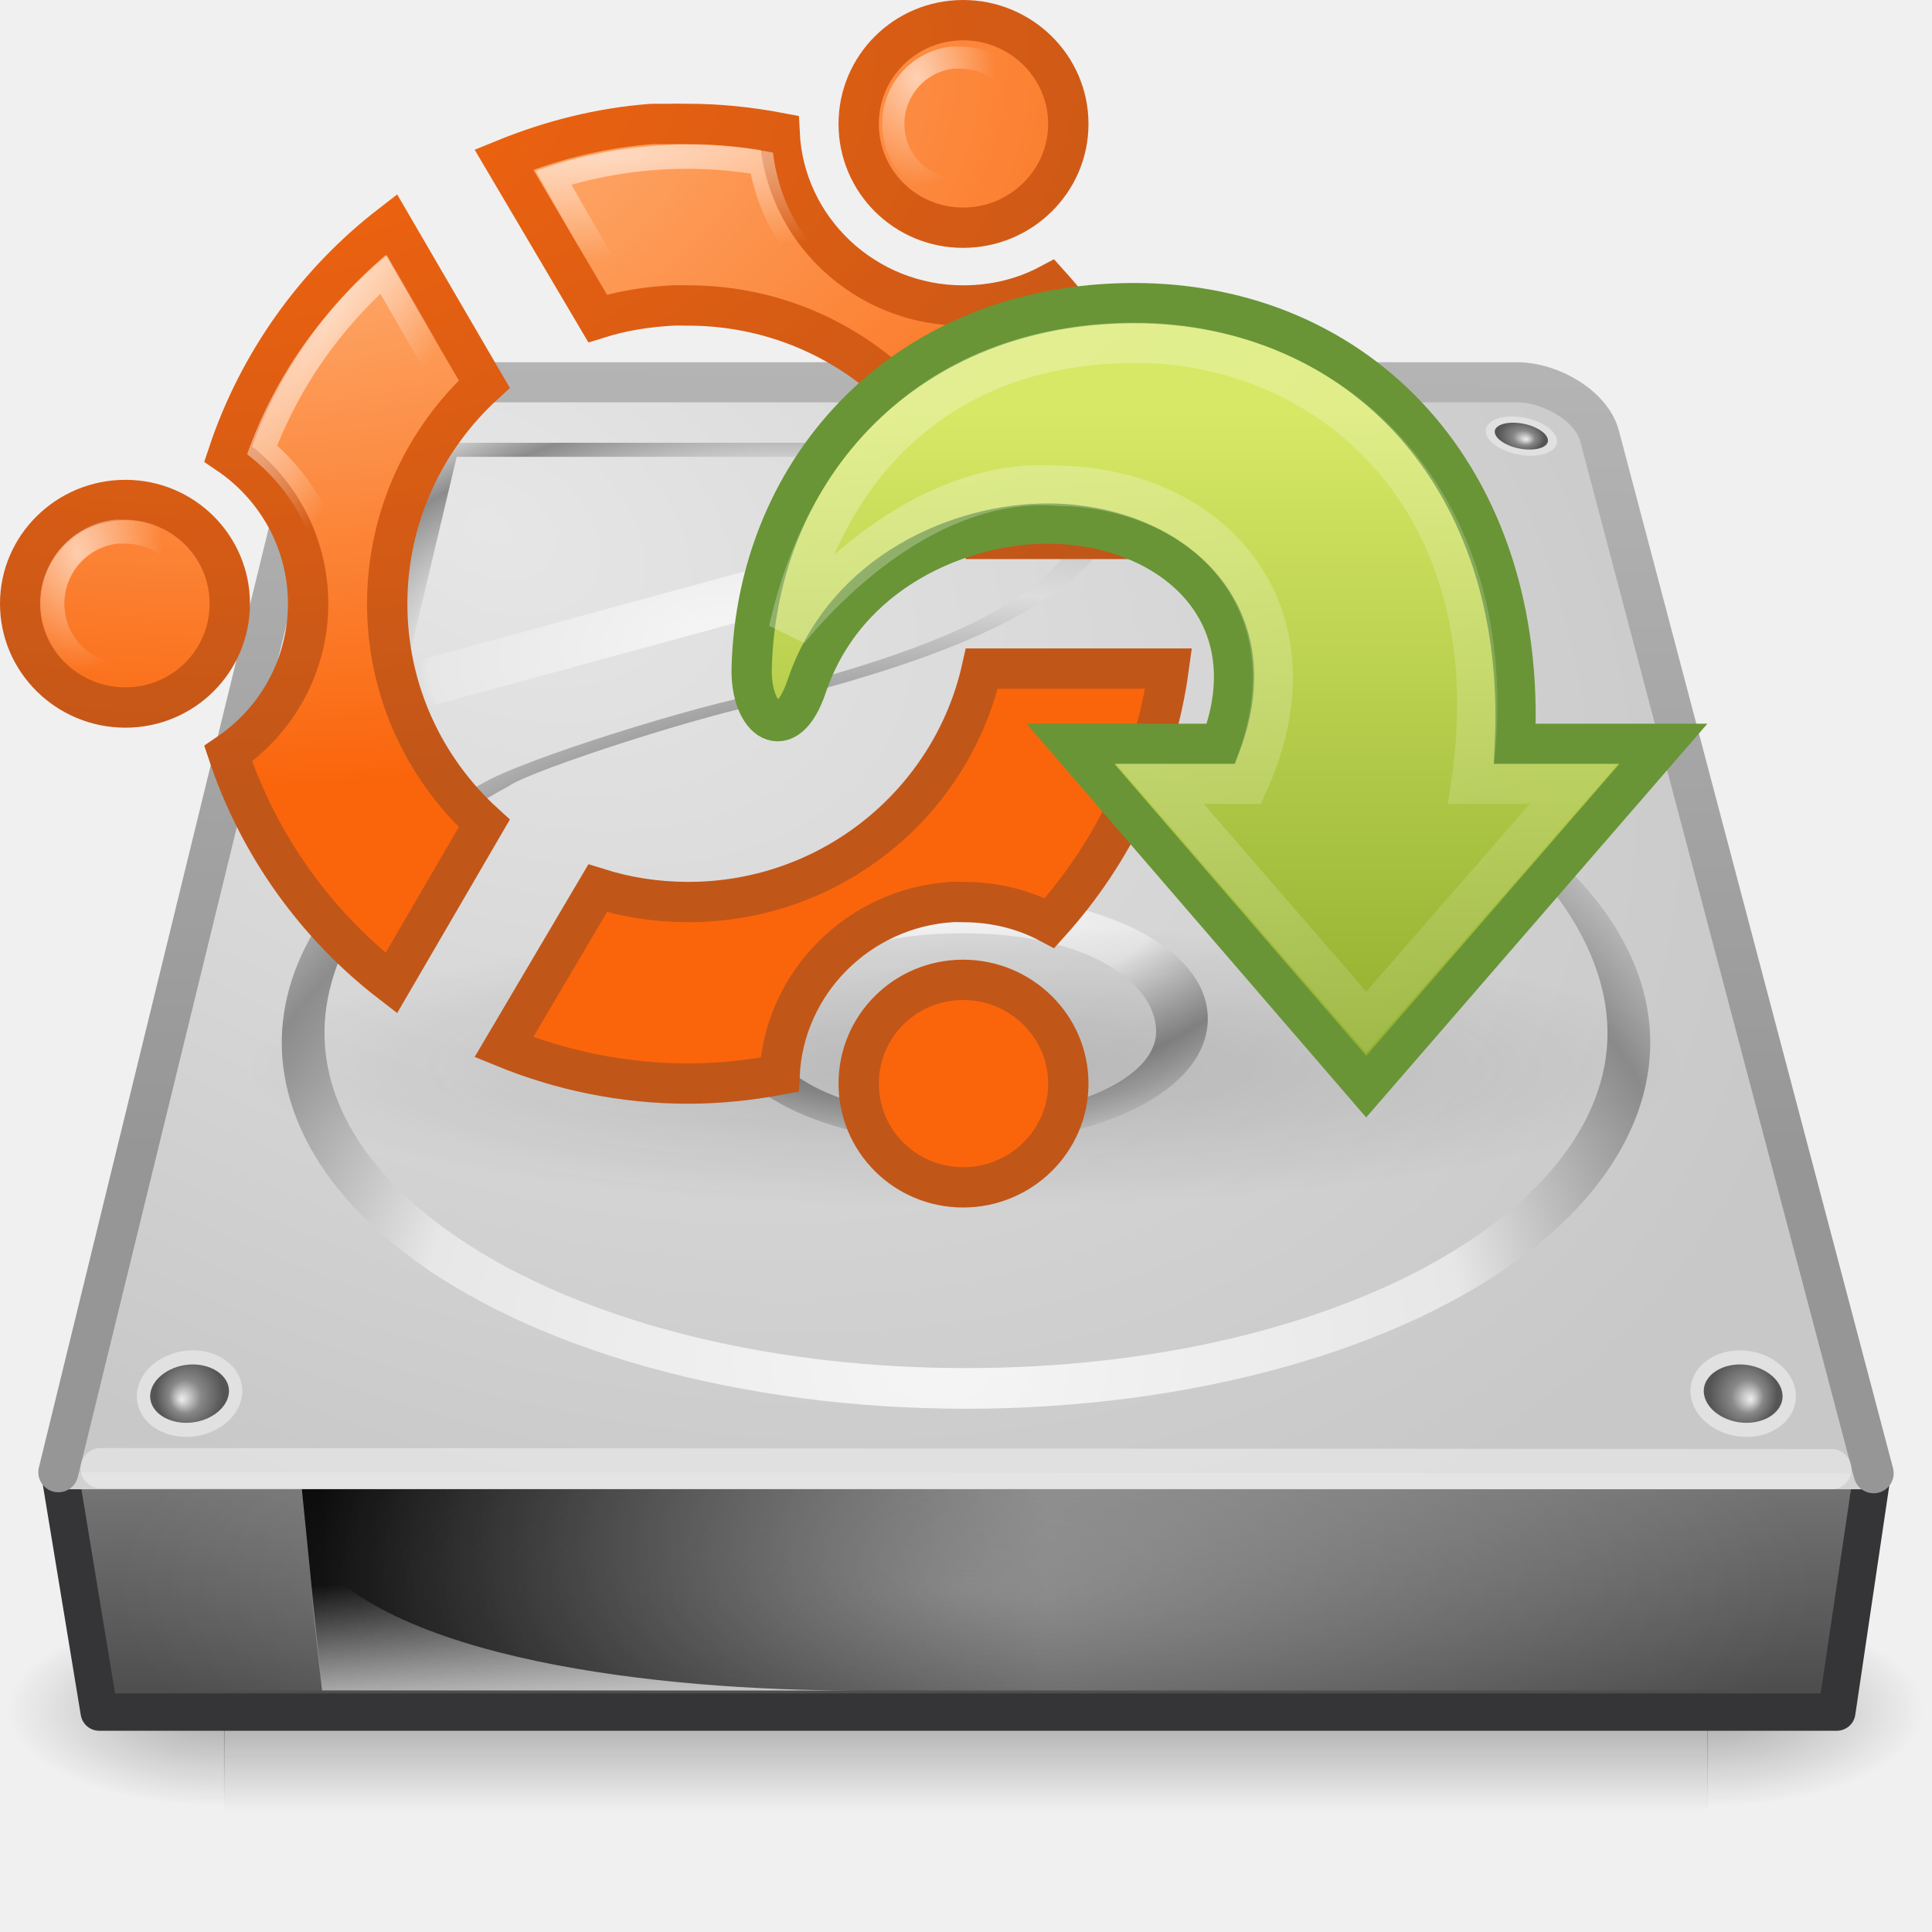
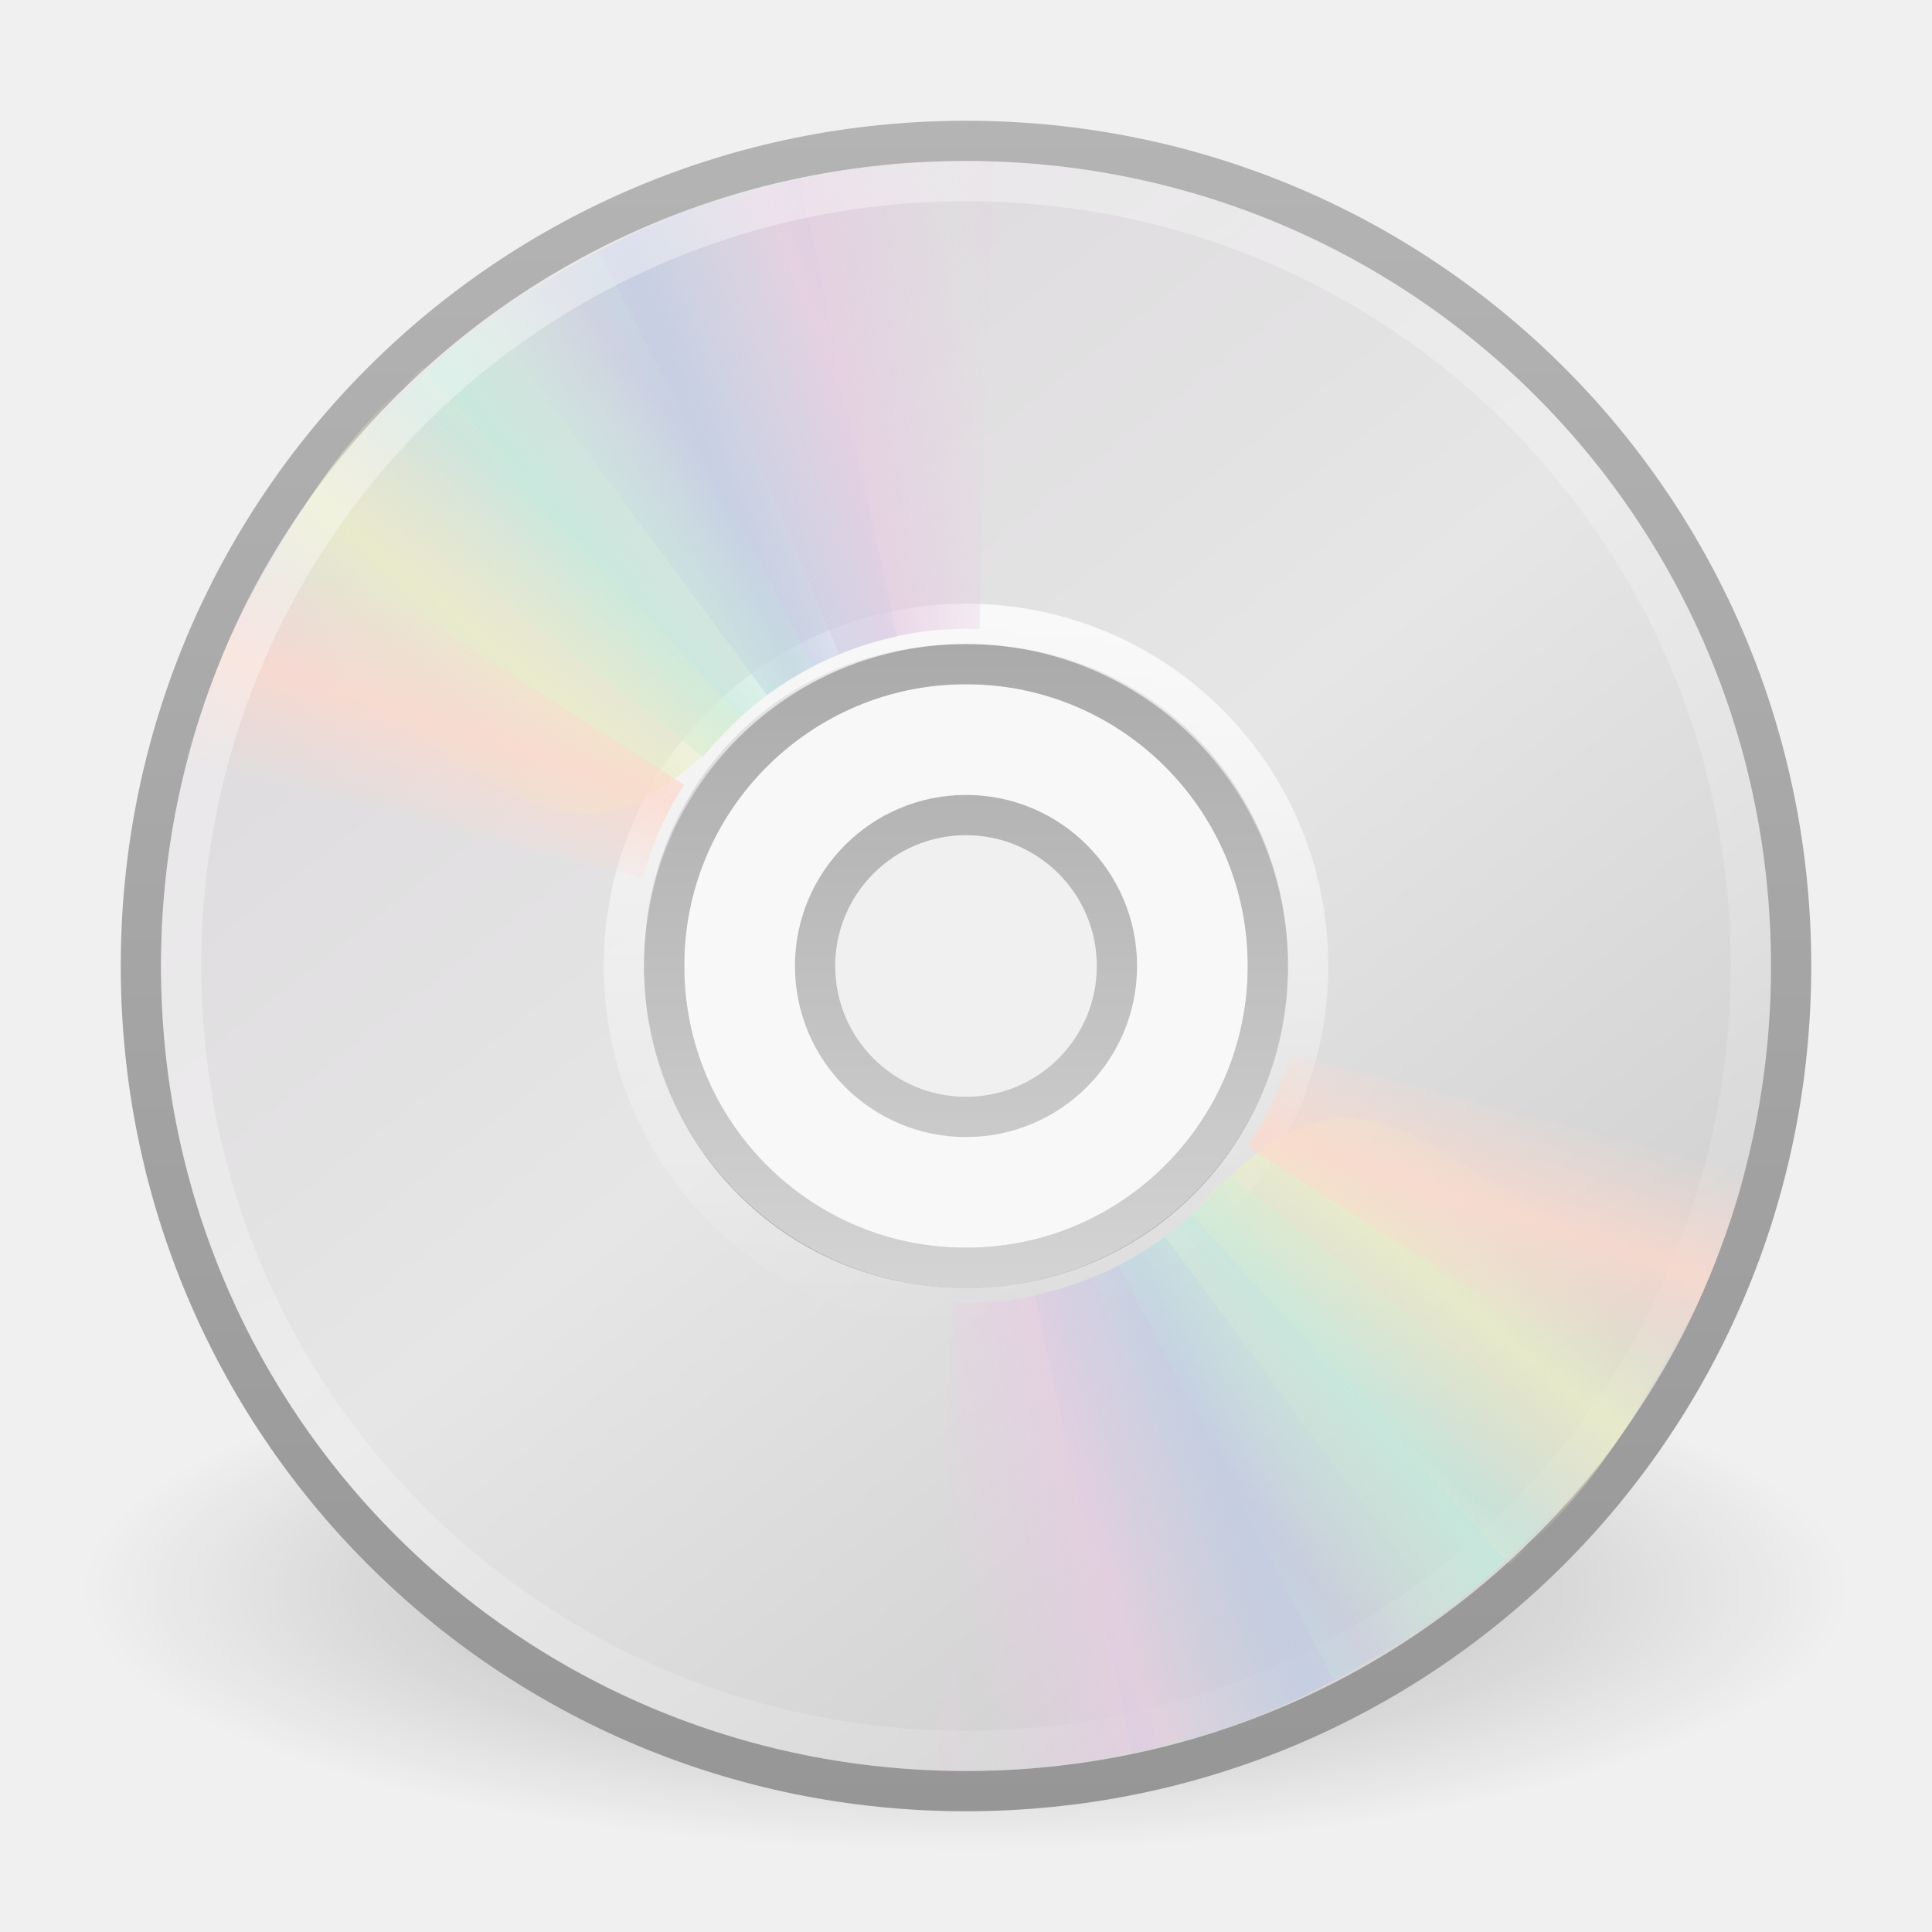
- <svg xmlns="http://www.w3.org/2000/svg" xmlns:xlink="http://www.w3.org/1999/xlink" id="svg3786" height="48" width="48" version="1.0">
-   <defs id="defs3788">
-     <radialGradient id="radialGradient4241" fx="113.67" fy="98" gradientUnits="userSpaceOnUse" cy="97.588" cx="113.07" r="2.563">
-       <stop id="stop4243" style="stop-color:#eee" offset="0" />
-       <stop id="stop4245" style="stop-color:#cecece" offset=".16" />
-       <stop id="stop4247" style="stop-color:#888" offset=".468" />
-       <stop id="stop4249" style="stop-color:#555" offset="1" />
-     </radialGradient>
-     <linearGradient id="linearGradient4035">
-       <stop id="stop4037" style="stop-color:#f5f5f5" offset="0" />
-       <stop id="stop4039" style="stop-color:#e7e7e7" offset=".47" />
-       <stop id="stop4041" style="stop-color:#8c8c8c" offset=".693" />
-       <stop id="stop4043" style="stop-color:#ddd" offset=".835" />
-       <stop id="stop4045" style="stop-color:#a8a8a8" offset="1" />
+ <svg xmlns="http://www.w3.org/2000/svg" xmlns:xlink="http://www.w3.org/1999/xlink" version="1.0" width="48" height="48" id="svg3367">
+   <defs id="defs3369">
+     <linearGradient id="linearGradient23419">
+       <stop id="stop23421" style="stop-color:#000000;stop-opacity:1" offset="0" />
+       <stop id="stop23423" style="stop-color:#000000;stop-opacity:0" offset="1" />
    </linearGradient>
-     <linearGradient id="linearGradient5060">
-       <stop id="stop5062" offset="0" />
-       <stop id="stop5064" style="stop-opacity:0" offset="1" />
+     <linearGradient id="linearGradient3772">
+       <stop id="stop3774" style="stop-color:#b4b4b4;stop-opacity:1" offset="0" />
+       <stop id="stop3776" style="stop-color:#969696;stop-opacity:1" offset="1" />
    </linearGradient>
-     <radialGradient id="radialGradient2896" gradientUnits="userSpaceOnUse" cy="42" cx="24" gradientTransform="matrix(1 -1.0652e-8 2.7813e-8 .35714 .0000010762 24.5)" r="21">
-       <stop id="stop6312-6" style="stop-color:#fff" offset="0" />
-       <stop id="stop6314-6" style="stop-color:#fff;stop-opacity:0" offset="1" />
-     </radialGradient>
-     <radialGradient id="radialGradient2902" xlink:href="#linearGradient4035" gradientUnits="userSpaceOnUse" cy="143.83" cx="127.32" gradientTransform="matrix(.19054 -.025056 .0061935 .10073 -7.4372 4.4287)" r="78.728" />
-     <linearGradient id="linearGradient2905" y2="33.759" gradientUnits="userSpaceOnUse" x2="12.222" gradientTransform="matrix(1.0213 0 0 .89888 -.025178 8.9783)" y1="37.206" x1="12.277">
-       <stop id="stop4238" style="stop-color:#eee" offset="0" />
-       <stop id="stop4240" style="stop-color:#eee;stop-opacity:0" offset="1" />
+     <linearGradient x1="12.274" y1="32.416" x2="35.391" y2="14.203" id="linearGradient3263" gradientUnits="userSpaceOnUse">
+       <stop id="stop3265" style="stop-color:#dedbde;stop-opacity:1" offset="0" />
+       <stop id="stop3267" style="stop-color:#e6e6e6;stop-opacity:1" offset="0.5" />
+       <stop id="stop3269" style="stop-color:#d2d2d2;stop-opacity:1" offset="1" />
    </linearGradient>
-     <linearGradient id="linearGradient2908" y2="35.281" xlink:href="#linearGradient5060" gradientUnits="userSpaceOnUse" x2="24.688" gradientTransform="matrix(1.0213 0 0 .89888 .78724 7.7865)" y1="35.281" x1="7.062" />
-     <radialGradient id="radialGradient2920" gradientUnits="userSpaceOnUse" cy="191.85" cx="142.62" gradientTransform="matrix(.18791 0 0 -.1348 -3.6328 45.981)" r="78.728">
-       <stop id="stop7611" style="stop-color:#fff" offset="0" />
-       <stop id="stop7677" style="stop-color:#e7e7e7" offset=".47" />
-       <stop id="stop7613" style="stop-color:#8c8c8c" offset=".672" />
-       <stop id="stop7617" style="stop-color:#ddd" offset=".835" />
-       <stop id="stop7615" style="stop-color:#a8a8a8" offset="1" />
-     </radialGradient>
-     <radialGradient id="radialGradient2923" xlink:href="#linearGradient4035" gradientUnits="userSpaceOnUse" cy="206.43" cx="141.75" gradientTransform="matrix(.35161 -.0050244 .0026023 .28909 -27.024 -25.218)" r="78.728" />
-     <radialGradient id="radialGradient2927" gradientUnits="userSpaceOnUse" cy="8.49" cx="11.734" gradientTransform="matrix(1.3767 .69719 -.46811 .92435 -.049157 -2.9386)" r="23.048">
-       <stop id="stop7064" style="stop-color:#e6e6e6" offset="0" />
-       <stop id="stop7060" style="stop-color:#c8c8c8" offset="1" />
-     </radialGradient>
-     <linearGradient id="linearGradient2929" y2="10" gradientUnits="userSpaceOnUse" x2="18.073" gradientTransform="translate(0 -1.0001)" y1="29.797" x1="17.814">
-       <stop id="stop3486" style="stop-color:#969696" offset="0" />
-       <stop id="stop3488" style="stop-color:#b4b4b4" offset="1" />
+     <linearGradient id="linearGradient3428">
+       <stop id="stop3430" style="stop-color:#aaaaaa;stop-opacity:1" offset="0" />
+       <stop id="stop3432" style="stop-color:#d4d4d4;stop-opacity:1" offset="1" />
    </linearGradient>
-     <linearGradient id="linearGradient2933" y2="50" gradientUnits="userSpaceOnUse" x2="30" gradientTransform="matrix(1.0018 0 0 .75964 -5.0509 4.9364)" y1="41" x1="29.938">
-       <stop id="stop2223" style="stop-color:#7a7a7a" offset="0" />
-       <stop id="stop2219" style="stop-color:#474747" offset="1" />
+     <linearGradient x1="10.609" y1="17.886" x2="9.73" y2="20.613" id="linearGradient3354" xlink:href="#linearGradient3519" gradientUnits="userSpaceOnUse" spreadMethod="reflect" />
+     <linearGradient x1="12.372" y1="16.188" x2="14.609" y2="13.462" id="linearGradient3352" xlink:href="#linearGradient3511" gradientUnits="userSpaceOnUse" spreadMethod="reflect" />
+     <linearGradient x1="14.085" y1="13.046" x2="16.994" y2="10.732" id="linearGradient3350" xlink:href="#linearGradient3503" gradientUnits="userSpaceOnUse" spreadMethod="reflect" />
+     <linearGradient x1="17.495" y1="11.2" x2="21.047" y2="9.796" id="linearGradient3348" xlink:href="#linearGradient3495" gradientUnits="userSpaceOnUse" spreadMethod="reflect" />
+     <linearGradient x1="20.58" y1="10.775" x2="24.274" y2="9.862" id="linearGradient3346" xlink:href="#linearGradient3487" gradientUnits="userSpaceOnUse" spreadMethod="reflect" />
+     <linearGradient id="linearGradient6036">
+       <stop id="stop6038" style="stop-color:#ffffff;stop-opacity:1" offset="0" />
+       <stop id="stop6040" style="stop-color:#ffffff;stop-opacity:0" offset="1" />
    </linearGradient>
-     <radialGradient id="radialGradient2936" xlink:href="#linearGradient5060" gradientUnits="userSpaceOnUse" cy="486.65" cx="605.71" gradientTransform="matrix(-.044847 0 0 .020588 32.611 32.451)" r="117.14" />
-     <radialGradient id="radialGradient2939" xlink:href="#linearGradient5060" gradientUnits="userSpaceOnUse" cy="486.65" cx="605.71" gradientTransform="matrix(.044847 0 0 .020588 15.389 32.451)" r="117.14" />
-     <linearGradient id="linearGradient2942" y2="609.51" gradientUnits="userSpaceOnUse" x2="302.86" gradientTransform="matrix(.076357 0 0 .020588 -3.5974 32.451)" y1="366.65" x1="302.86">
-       <stop id="stop5050" style="stop-opacity:0" offset="0" />
-       <stop id="stop5056" offset=".5" />
-       <stop id="stop5052" style="stop-opacity:0" offset="1" />
+     <linearGradient id="linearGradient3519">
+       <stop id="stop3521" style="stop-color:#fcd9cd;stop-opacity:1" offset="0" />
+       <stop id="stop3523" style="stop-color:#fcd9cd;stop-opacity:0" offset="1" />
    </linearGradient>
-     <radialGradient id="radialGradient2947" fx="113.67" fy="98" xlink:href="#radialGradient4241" gradientUnits="userSpaceOnUse" cy="97.588" cx="113.07" gradientTransform="matrix(.32949 0 0 .34975 6.0549 .49383)" r="2.563" />
-     <radialGradient id="radialGradient2953" fx="113.67" fy="98" xlink:href="#radialGradient4241" gradientUnits="userSpaceOnUse" cy="97.588" cx="113.07" gradientTransform="matrix(.22333 .034393 -.023006 .14939 14.791 -7.6318)" r="2.563" />
-     <radialGradient id="radialGradient2965" fx="113.67" fy="98" xlink:href="#radialGradient4241" gradientUnits="userSpaceOnUse" cy="97.588" cx="113.07" gradientTransform="matrix(-.32949 0 0 .34975 41.963 .49383)" r="2.563" />
-     <radialGradient id="radialGradient2505" gradientUnits="userSpaceOnUse" cy="19.031" cx="11.25" gradientTransform="matrix(1 0 0 .28295 0 13.646)" r="8.062">
-       <stop id="stop2487" style="stop-color:#0d0d0d" offset="0" />
-       <stop id="stop2489" style="stop-color:#0d0d0d;stop-opacity:0" offset="1" />
-     </radialGradient>
-     <linearGradient id="linearGradient6280">
-       <stop id="stop6282" style="stop-color:#fff" offset="0" />
-       <stop id="stop6284" style="stop-color:#fff;stop-opacity:0" offset="1" />
+     <linearGradient x1="10.609" y1="17.886" x2="9.73" y2="20.613" id="linearGradient3319" xlink:href="#linearGradient3519" gradientUnits="userSpaceOnUse" spreadMethod="reflect" />
+     <linearGradient id="linearGradient3511">
+       <stop id="stop3513" style="stop-color:#ebeec7;stop-opacity:1" offset="0" />
+       <stop id="stop3515" style="stop-color:#ebeec7;stop-opacity:0" offset="1" />
    </linearGradient>
-     <linearGradient id="linearGradient2756" y2="58.048" gradientUnits="userSpaceOnUse" x2="105.32" gradientTransform="matrix(.61627 0 0 .60955 -18.496 1.0633)" y1="2.048" x1="58.749">
-       <stop id="stop5115" style="stop-color:#fff" offset="0" />
-       <stop id="stop5117" style="stop-color:#fff;stop-opacity:0" offset="1" />
+     <linearGradient x1="12.372" y1="16.188" x2="14.609" y2="13.462" id="linearGradient3317" xlink:href="#linearGradient3511" gradientUnits="userSpaceOnUse" spreadMethod="reflect" />
+     <linearGradient id="linearGradient3503">
+       <stop id="stop3505" style="stop-color:#c4ebdd;stop-opacity:1" offset="0" />
+       <stop id="stop3507" style="stop-color:#c4ebdd;stop-opacity:0" offset="1" />
    </linearGradient>
-     <linearGradient id="linearGradient2759" y2="40.322" gradientUnits="userSpaceOnUse" x2="25" gradientTransform="matrix(.61342 0 0 .60955 15.255 2.9211)" y1="11.923" x1="25">
-       <stop id="stop2266" style="stop-color:#d7e866" offset="0" />
-       <stop id="stop2268" style="stop-color:#8cab2a" offset="1" />
+     <linearGradient x1="14.085" y1="13.046" x2="16.994" y2="10.732" id="linearGradient3315" xlink:href="#linearGradient3503" gradientUnits="userSpaceOnUse" spreadMethod="reflect" />
+     <linearGradient id="linearGradient3495">
+       <stop id="stop3497" style="stop-color:#c1cbe4;stop-opacity:1" offset="0" />
+       <stop id="stop3499" style="stop-color:#c1cbe4;stop-opacity:0" offset="1" />
    </linearGradient>
-     <radialGradient id="radialGradient3576" xlink:href="#linearGradient6280" gradientUnits="userSpaceOnUse" cy="-22.827" cx="100.62" gradientTransform="matrix(.0011591 .021664 .12751 -.0071252 18.062 1.5442)" r="116.22" />
-     <radialGradient id="radialGradient3579" xlink:href="#linearGradient6280" gradientUnits="userSpaceOnUse" cy="30.946" cx="26.686" gradientTransform="matrix(.073778 -.002628 .0037287 .10268 20.693 -1.1937)" r="26.269" />
-     <radialGradient id="radialGradient3582" xlink:href="#linearGradient6280" gradientUnits="userSpaceOnUse" cy="30.946" cx="26.686" gradientTransform="matrix(.080272 -.0028593 .004057 .11171 -.33426 10.351)" r="26.269" />
-     <radialGradient id="radialGradient3585" xlink:href="#linearGradient6280" gradientUnits="userSpaceOnUse" cy="-22.827" cx="100.62" gradientTransform="matrix(.018666 .012283 -.072641 .10828 4.732 9.115)" r="116.22" />
-     <radialGradient id="radialGradient3588" gradientUnits="userSpaceOnUse" cy="-34.004" cx="103.94" gradientTransform="matrix(-.0002666 .47698 -.75744 0 -20.254 -48.238)" r="38.213">
-       <stop id="stop6158" style="stop-color:#ffc391" offset="0" />
-       <stop id="stop6160" style="stop-color:#fa650b" offset="1" />
-     </radialGradient>
-     <radialGradient id="radialGradient3590" gradientUnits="userSpaceOnUse" cy="-26.1" cx="96.124" gradientTransform="matrix(-.00026656 .47698 -.75047 -.00049252 -14.088 -44.525)" r="38.213">
-       <stop id="stop6164" style="stop-color:#f9650d" offset="0" />
-       <stop id="stop6166" style="stop-color:#c15619" offset="1" />
-     </radialGradient>
+     <linearGradient x1="17.495" y1="11.2" x2="21.047" y2="9.796" id="linearGradient3313" xlink:href="#linearGradient3495" gradientUnits="userSpaceOnUse" spreadMethod="reflect" />
+     <linearGradient id="linearGradient3487">
+       <stop id="stop3489" style="stop-color:#e6cde2;stop-opacity:1" offset="0" />
+       <stop id="stop3491" style="stop-color:#e6cde2;stop-opacity:0" offset="1" />
+     </linearGradient>
+     <linearGradient x1="20.58" y1="10.775" x2="24.274" y2="9.862" id="linearGradient3311" xlink:href="#linearGradient3487" gradientUnits="userSpaceOnUse" spreadMethod="reflect" />
+     <linearGradient xlink:href="#linearGradient6036" id="linearGradient2453" gradientUnits="userSpaceOnUse" gradientTransform="matrix(0.9849664,0,0,0.9849663,1.902206e-2,-0.6241532)" x1="10.502" y1="3.61" x2="48.799" y2="54.698" />
+     <linearGradient xlink:href="#linearGradient6036" id="linearGradient2462" gradientUnits="userSpaceOnUse" gradientTransform="matrix(0.4293444,0,0,0.4293442,13.54675,13.26639)" x1="18.776" y1="4.038" x2="18.203" y2="45.962" />
+     <linearGradient xlink:href="#linearGradient3428" id="linearGradient2465" gradientUnits="userSpaceOnUse" gradientTransform="matrix(0.9375,0,0,0.9375,1.5,1.5)" x1="21.448" y1="15.5" x2="21.448" y2="32.509" />
+     <linearGradient xlink:href="#linearGradient3263" id="linearGradient2470" gradientUnits="userSpaceOnUse" gradientTransform="matrix(0,1.171439,-1.171439,0,51.06024,-4.11454)" x1="12.274" y1="32.416" x2="35.391" y2="14.203" />
+     <linearGradient xlink:href="#linearGradient3772" id="linearGradient2472" gradientUnits="userSpaceOnUse" gradientTransform="translate(50.26506,0)" x1="-21.916" y1="3" x2="-21.916" y2="45.033" />
+     <radialGradient xlink:href="#linearGradient23419" id="radialGradient2475" gradientUnits="userSpaceOnUse" gradientTransform="matrix(0.9722718,0,0,0.2872354,1.312499,27.54052)" cx="23.335" cy="41.636" fx="23.335" fy="41.636" r="22.627" />
  </defs>
-   <rect id="rect2723" style="opacity:.3;fill:url(#linearGradient2942)" height="5" width="36.869" y="40" x="5.565" />
-   <path id="path2725" style="opacity:.3;fill:url(#radialGradient2939)" d="m42.417 40v5c2.309 0.009 5.583-1.12 5.583-2.5s-2.577-2.5-5.583-2.5z" />
-   <path id="path2727" style="opacity:.3;fill:url(#radialGradient2936)" d="m5.583 40v5c-2.309 0.009-5.583-1.12-5.583-2.5s2.577-2.5 5.583-2.5z" />
-   <path id="rect6431" style="stroke-linejoin:round;stroke-width:0.928;fill-rule:evenodd;stroke:#353537;stroke-linecap:round;enable-background:new;fill:url(#linearGradient2933)" d="m1.464 36.464h45.072l-0.901 6.072h-43.17l-1.001-6.072z" />
-   <rect id="rect6381" style="enable-background:new;fill:#d2d2d3;fill-rule:evenodd" height="1" width="45" y="36" x="1.5" />
-   <path id="path6345" style="stroke-linejoin:round;stroke-width:.996;stroke:url(#linearGradient2929);stroke-linecap:round;fill:url(#radialGradient2927)" d="m46.55 36.602l-6.81-25.774c-0.192-0.734-1.201-1.33-2.049-1.33h-27.617c-1.303 0-2.049 0.199-2.324 1.33l-6.3 25.749" />
-   <path id="path7046" style="opacity:.4;stroke:#fff;stroke-linecap:round;fill:none" d="m45.5 36.5l-43-0.024" />
-   <path id="path9001" style="fill:url(#radialGradient2923)" d="m40.971 25.374c-0.217-1.998-1.676-3.903-4.1-5.407-0.049-0.578-0.67-7.97-0.67-7.97-0.048-0.568-0.772-0.997-1.685-0.997h-5.731c-0.92 0-1.631 0.435-1.654 1.011-0.106 2.603-3.312 3.962-8.096 5.199-1.676 0.29-6.046 1.655-7.049 2.254-2.952 1.573-4.713 3.671-4.957 5.91-0.222 2.036 0.845 4.073 3.004 5.737 3.16 2.435 8.381 3.889 13.967 3.889s10.807-1.454 13.968-3.889c1.971-1.519 3.032-3.351 3.032-5.208 0-0.176-0.01-0.353-0.029-0.529zm-16.971 8.616c-9.304 0-16.428-4.08-15.912-8.81 0.222-2.039 1.854-4.216 4.557-5.651 0.506-0.381 5.077-1.865 6.717-2.126 4.544-1.172 8.7-2.693 8.831-5.898 0.005-0.154 0.267-0.276 0.592-0.276h5.73c0.332 0 0.612 0.128 0.625 0.285l0.696 8.282c2.409 1.396 3.868 3.48 4.076 5.384 0.515 4.73-6.609 8.81-15.912 8.81z" />
-   <path id="path9003" style="fill:url(#radialGradient2920)" d="m23.912 28.404c-3.419 0-6.04-1.307-6.095-3.04-0.001-0.018-0.001-0.037-0.001-0.055 0-0.627 0.344-1.224 0.996-1.729 1.104-0.853 3.011-1.363 5.1-1.363s3.996 0.51 5.1 1.363c0.672 0.52 1.016 1.137 0.995 1.784-0.056 1.733-2.677 3.04-6.095 3.04zm0-5.217c-3.213 0-4.849 1.295-4.811 2.477 0.038 1.163 2.191 2.093 4.811 2.093 2.619 0 4.773-0.93 4.81-2.093 0.038-1.183-1.598-2.477-4.81-2.477z" />
-   <path id="path9007" style="fill:#e1e1e1" d="m6.016 34.619c-0.042 0.596-0.663 1.081-1.388 1.081-0.725 0-1.273-0.485-1.225-1.081 0.048-0.592 0.669-1.07 1.387-1.07 0.718 0 1.267 0.478 1.226 1.07z" />
-   <path id="path9009" style="fill:url(#radialGradient2965)" d="m5.547 34.201c0.066 0.075 0.142 0.196 0.142 0.357 0 0.012-0.001 0.023-0.001 0.035-0.029 0.411-0.514 0.757-1.06 0.757-0.311 0-0.595-0.113-0.759-0.304-0.071-0.082-0.151-0.217-0.137-0.397 0.033-0.406 0.518-0.75 1.059-0.75 0.308 0 0.591 0.113 0.756 0.302z" />
-   <path id="path9025" style="fill:#e1e1e1" d="m36.912 10.697c-0.011 0.258 0.379 0.53 0.87 0.606s0.895-0.074 0.901-0.334c0.007-0.258-0.383-0.527-0.87-0.602-0.486-0.074-0.889 0.072-0.901 0.33z" />
-   <path id="path9027" style="fill:url(#radialGradient2953)" d="m37.258 10.567c-0.05 0.025-0.11 0.069-0.12 0.138-0.001 0.004-0.001 0.009-0.002 0.015-0.007 0.178 0.299 0.377 0.669 0.434 0.21 0.032 0.41 0.013 0.535-0.051 0.053-0.028 0.117-0.077 0.119-0.155 0.004-0.177-0.302-0.375-0.669-0.431-0.209-0.032-0.408-0.014-0.532 0.05z" />
-   <path id="rect8993" style="fill-rule:evenodd;fill:url(#linearGradient2908)" d="m7.5 37h18.5v5h-18l-0.5-5z" />
-   <path id="path8995" style="opacity:.811;fill:url(#linearGradient2905);fill-rule:evenodd" d="m8 42l-0.4-3.606c1.875 2.858 8.873 3.606 13.613 3.606h-13.213z" />
-   <path id="path9039" style="fill:url(#radialGradient2902)" d="m10.907 11l-0.104 0.381-1.541 5.671-0.262 0.948 0.764-0.204 12.995-3.544 0.041-0.018 0.034-0.018c0.689-0.354 1.056-1.07 1.143-1.727 0.043-0.329 0.03-0.651-0.083-0.948-0.106-0.281-0.384-0.531-0.674-0.523v-0.018h-0.048-11.956-0.309zm0.439 0.35h11.977c0.006 0.048 0.019 0.075 0.007 0.165-0.038 0.285-0.2 1.305-0.606 1.528l-12.596 3.437 1.218-5.13z" />
-   <path id="path9091" style="fill:#e1e1e1" d="m42.002 34.619c0.042 0.596 0.663 1.081 1.388 1.081s1.273-0.485 1.225-1.081c-0.048-0.592-0.67-1.07-1.387-1.07-0.718 0-1.267 0.478-1.226 1.07z" />
-   <path id="path9093" style="fill:url(#radialGradient2947)" d="m42.471 34.201c-0.066 0.075-0.142 0.196-0.142 0.357 0 0.012 0.001 0.023 0.001 0.035 0.029 0.411 0.514 0.757 1.06 0.757 0.311 0 0.595-0.113 0.759-0.304 0.071-0.082 0.152-0.217 0.137-0.397-0.033-0.406-0.517-0.75-1.059-0.75-0.308 0-0.591 0.113-0.756 0.302z" />
-   <rect id="rect6300-3" style="opacity:.3;fill:url(#radialGradient2896)" height="5" width="42" y="37" x="3" />
-   <path id="path2638" style="opacity:.163;fill:url(#radialGradient2505)" d="m19.312 19.031a8.062 2.281 0 1 1 -16.124 0 8.062 2.281 0 1 1 16.124 0z" transform="matrix(2.2326 0 0 1.5342 -1.1163 -2.6986)" />
-   <path id="path2317" style="stroke-width:1.002;stroke:url(#radialGradient3590);fill:url(#radialGradient3588)" d="m23.928 0.501c-1.438 0-2.594 1.154-2.594 2.578s1.156 2.578 2.594 2.578 2.615-1.154 2.614-2.578c0.001-1.424-1.176-2.578-2.614-2.578zm-7.721 2.578c-1.296 0.095-2.538 0.416-3.688 0.886l2.33 3.947c0.595-0.187 1.213-0.289 1.865-0.322 0.127-0.006 0.256 0 0.385 0 3.571 0 6.552 2.484 7.295 5.8h4.641c-0.329-2.411-1.398-4.592-2.959-6.323-0.64 0.341-1.37 0.523-2.148 0.523-2.442 0-4.447-1.898-4.56-4.289-0.735-0.139-1.494-0.222-2.269-0.222-0.156 0-0.312-0.006-0.467 0-0.05 0.002-0.091-0.003-0.141 0-0.048 0.002-0.095-0.003-0.142 0-0.046 0.003-0.097-0.003-0.142 0zm-6.485 2.497c-1.869 1.441-3.294 3.425-4.053 5.699 1.199 0.812 1.986 2.178 1.986 3.725s-0.787 2.913-1.986 3.725c0.759 2.275 2.184 4.26 4.053 5.699l2.31-3.967c-1.486-1.354-2.412-3.301-2.412-5.457 0-2.155 0.927-4.099 2.412-5.457l-2.31-3.967zm-6.607 6.846c-1.438 0-2.615 1.154-2.614 2.578-0 1.424 1.177 2.578 2.614 2.578 1.438 0 2.594-1.154 2.594-2.578 0-1.424-1.156-2.578-2.594-2.578zm21.279 4.189c-0.743 3.316-3.724 5.8-7.295 5.8-0.791 0-1.536-0.119-2.25-0.343l-2.33 3.947c1.412 0.578 2.957 0.906 4.58 0.906 0.775 0 1.534-0.082 2.269-0.221 0.114-2.291 1.972-4.145 4.276-4.289 0.097-0.006 0.186 0 0.284 0 0.778 0 1.508 0.182 2.148 0.523 1.561-1.731 2.63-3.912 2.959-6.323h-4.641zm-0.466 7.733c-1.438 0-2.594 1.154-2.594 2.577 0 1.424 1.156 2.578 2.594 2.578s2.615-1.154 2.614-2.578c0.001-1.423-1.176-2.577-2.614-2.577z" />
-   <path id="path2272" style="opacity:.6;fill:url(#radialGradient3585)" d="m9.61 6.345c-1.568 1.292-2.78 2.997-3.471 4.942 1.131 0.857 1.874 2.195 1.874 3.712s-0.743 2.855-1.874 3.712c0.691 1.945 1.903 3.651 3.471 4.942l1.933-3.321c-1.395-1.361-2.269-3.244-2.269-5.333s0.875-3.97 2.269-5.333l-1.933-3.321zm-0.158 0.957l1.302 2.266c-1.248 1.375-2.039 3.166-2.111 5.138-0.079-1.434-0.749-2.722-1.756-3.633 0.577-1.435 1.46-2.721 2.564-3.771zm-0.809 7.99c0.071 1.971 0.861 3.764 2.111 5.138l-1.302 2.266c-1.104-1.05-1.988-2.335-2.564-3.771 1.007-0.911 1.677-2.199 1.756-3.633z" />
-   <path id="path2284" style="opacity:.6;fill:url(#radialGradient3582)" d="m2.861 12.909c-1.052 0.118-1.865 1.013-1.865 2.09 0 1.157 0.942 2.09 2.11 2.09 1.168 0 2.11-0.933 2.11-2.09s-0.942-2.09-2.11-2.09c-0.077 0-0.14-0.002-0.17 0-0.026 0.002-0.05-0.003-0.075 0zm0.057 0.597c0.024-0.003 0.051 0.002 0.075 0h0.113c0.842 0 1.507 0.659 1.507 1.493s-0.665 1.493-1.507 1.493c-0.842 0-1.507-0.659-1.507-1.493 0-0.771 0.576-1.401 1.319-1.493z" />
-   <path id="path4951" style="opacity:.6;fill:url(#radialGradient3579)" d="m23.63 1.157c-0.967 0.108-1.714 0.931-1.714 1.921 0 1.063 0.865 1.921 1.939 1.921s1.939-0.858 1.939-1.921c0-1.063-0.865-1.921-1.939-1.921-0.071 0-0.128-0.002-0.156 0-0.023 0.002-0.046-0.003-0.069 0zm0.052 0.549c0.022-0.003 0.047 0.002 0.069 0 0.017-0 0.055 0 0.104 0 0.774 0 1.385 0.606 1.385 1.372 0 0.766-0.611 1.372-1.385 1.372s-1.385-0.606-1.385-1.372c0-0.709 0.529-1.288 1.212-1.372z" />
-   <path id="path4955" style="opacity:.6;fill:url(#radialGradient3576)" d="m13.308 4.248c1.868-0.671 3.91-0.84 5.897-0.456 0.165 1.368 0.93 2.65 2.213 3.4 1.283 0.75 2.782 0.791 4.066 0.27 1.304 1.539 2.147 3.394 2.464 5.343l-3.765-0.028c-0.462-1.838-1.623-3.499-3.39-4.531-1.766-1.033-3.79-1.232-5.632-0.743l-1.853-3.257zm0.887 0.342l1.273 2.208c1.78-0.362 3.687-0.137 5.39 0.778-1.174-0.775-1.932-1.972-2.206-3.263-1.499-0.228-3.023-0.126-4.457 0.277zm7.158 3.275c1.633 1.034 2.758 2.581 3.303 4.304l2.56 0.033c-0.342-1.441-0.992-2.815-1.921-4.006-1.269 0.39-2.69 0.313-3.942-0.331z" />
-   <path id="path4972" style="stroke:#699536;fill:url(#linearGradient2759)" d="m41.325 18.48l-7.382 8.518-7.346-8.518h3.737c1.256-3.344-1.323-5.472-4.313-5.472-2.125 0-5.008 1.161-5.981 4.048-0.507 1.502-1.399 0.844-1.365-0.461 0.134-5.036 3.891-9.064 9.501-9.064 5.609 0 9.776 4.327 9.461 10.949h3.688z" />
-   <path id="path4980" style="opacity:0.354;stroke:url(#linearGradient2756);fill:none" d="m39.107 19.471l-5.164 5.926-5.132-5.926h2.192c1.922-4.254-0.898-7.341-4.706-7.402-2.743-0.214-5.203 1.782-6.7 3.589 0.954-4.277 3.92-7.132 8.61-7.141 4.739-0.009 9.393 3.842 8.346 10.954h2.554z" />
+   <path style="opacity:0.3;fill:url(#radialGradient2475);fill-opacity:1;fill-rule:evenodd;stroke:none;stroke-width:2;marker:none;visibility:visible;display:inline;overflow:visible" id="path23417" d="M 46,39.5 C 46.001,43.09 36.151,46 24,46 C 11.849,46 1.999,43.09 2,39.5 C 1.999,35.91 11.849,33 24,33 C 36.151,33 46.001,35.91 46,39.5 L 46,39.5 z" />
+   <path style="fill:url(#linearGradient2470);fill-rule:nonzero;stroke:url(#linearGradient2472);stroke-width:1;stroke-miterlimit:4;stroke-opacity:1" id="path2781" d="M 44.5,24 C 44.5,12.637 35.363,3.5 24,3.5 C 12.637,3.5 3.5,12.637 3.5,24 C 3.5,35.363 12.637,44.5 24,44.5 C 35.363,44.5 44.5,35.363 44.5,24 z M 31.5,24 C 31.5,28.128 28.211,31.5 24,31.5 C 19.707,31.5 16.5,28.045 16.5,24 C 16.5,19.873 19.541,16.5 24,16.5 C 28.459,16.5 31.5,19.954 31.5,24 z" />
+   <path style="opacity:0.5;fill:#ffffff;fill-opacity:1;fill-rule:nonzero;stroke:none;stroke-width:1;marker:none;visibility:visible;display:inline;overflow:visible;enable-background:accumulate" id="path2474" d="M 24,16 C 19.584,16 16,19.584 16,24 C 16,28.416 19.584,32 24,32 C 28.416,32 32,28.416 32,24 C 32,19.584 28.416,16 24,16 z M 24,20 C 26.208,20 28,21.792 28,24 C 28,26.208 26.208,28 24,28 C 21.792,28 20,26.208 20,24 C 20,21.792 21.792,20 24,20 z" />
+   <path style="fill:none;stroke:url(#linearGradient2465);stroke-width:1;stroke-linecap:butt;stroke-linejoin:round;marker:none;stroke-miterlimit:4;stroke-dasharray:none;stroke-dashoffset:0;stroke-opacity:1;visibility:visible;display:inline;overflow:visible;enable-background:accumulate" id="path3418" d="M 24,16.5 C 19.86,16.5 16.5,19.86 16.5,24 C 16.5,28.14 19.86,31.5 24,31.5 C 28.14,31.5 31.5,28.14 31.5,24 C 31.5,19.86 28.14,16.5 24,16.5 z M 24,20.25 C 26.07,20.25 27.75,21.93 27.75,24 C 27.75,26.07 26.07,27.75 24,27.75 C 21.93,27.75 20.25,26.07 20.25,24 C 20.25,21.93 21.93,20.25 24,20.25 z" />
+   <path style="opacity:0.8;fill:none;stroke:url(#linearGradient2462);stroke-width:1;stroke-miterlimit:4;stroke-opacity:1" id="path3281" d="M 24,15.5 C 19.289,15.5 15.5,19.289 15.5,24 C 15.5,28.711 19.289,32.5 24,32.5 C 28.711,32.5 32.5,28.711 32.5,24 C 32.5,19.289 28.711,15.5 24,15.5 L 24,15.5 L 24,15.5 L 24,15.5 z" />
+   <g id="g3527">
+     <path style="opacity:0.8;fill:url(#linearGradient3346);fill-opacity:1;fill-rule:nonzero;stroke:none" id="path3296" transform="matrix(0.9996011,2.824295e-2,-2.824295e-2,0.9996011,0.6924114,-0.6708346)" d="M 15.857,5.731 L 20.625,16.344 C 21.66,15.885 22.795,15.625 24,15.625 C 24.032,15.625 24.062,15.625 24.094,15.625 L 24.108,4.005 C 21.166,3.934 18.565,4.662 15.857,5.731 L 15.857,5.731 z" />
+     <path style="opacity:0.8;fill:url(#linearGradient3348);fill-opacity:1;fill-rule:nonzero;stroke:none" id="path3308" d="M 12.121,7.906 L 19.052,17.266 C 19.966,16.596 21.018,16.099 22.195,15.841 C 22.226,15.834 22.255,15.827 22.287,15.821 L 19.857,4.426 C 16.968,4.988 14.538,6.282 12.121,7.906 L 12.121,7.906 z" />
+     <path style="opacity:0.8;fill:url(#linearGradient3350);fill-opacity:1;fill-rule:nonzero;stroke:none" id="path3310" d="M 8.252,11.647 L 17.466,18.802 C 18.175,17.919 19.063,17.166 20.133,16.612 C 20.161,16.598 20.187,16.584 20.216,16.569 L 14.866,6.251 C 12.221,7.541 10.166,9.452 8.252,11.647 z" />
+     <path style="opacity:0.8;fill:url(#linearGradient3352);fill-opacity:1;fill-rule:nonzero;stroke:none" id="path3312" d="M 5.633,16.074 C 12.808,18.316 13.483,23.105 18.41,17.828 L 10.5,9.132 C 8.279,11.063 6.913,13.459 5.633,16.074 z" />
+     <path style="opacity:0.8;fill:url(#linearGradient3354);fill-opacity:1;fill-rule:nonzero;stroke:none" id="path3314" d="M 7.155,13.193 C 5.972,14.945 5.248,16.83 4.63,18.837 L 15.969,21.812 C 16.184,21.049 16.487,20.298 16.938,19.594 C 16.955,19.567 16.982,19.527 17,19.5 L 7.155,13.193 z" />
+   </g>
+   <path style="opacity:0.4;fill:none;stroke:url(#linearGradient2453);stroke-width:1;stroke-miterlimit:4;stroke-opacity:1" id="path3272" d="M 24,4.5 C 13.191,4.5 4.5,13.191 4.5,24 C 4.5,34.809 13.191,43.5 24,43.5 C 34.809,43.5 43.5,34.809 43.5,24 C 43.5,13.191 34.809,4.5 24,4.5 L 24,4.5 L 24,4.5 z" />
+   <g id="g3297" transform="matrix(-1,0,0,-1,48,47.99083)">
+     <path style="opacity:0.8;fill:url(#linearGradient3311);fill-opacity:1;fill-rule:nonzero;stroke:none" id="path3299" transform="matrix(0.9996011,2.824295e-2,-2.824295e-2,0.9996011,0.6924114,-0.6708346)" d="M 15.857,5.731 L 20.625,16.344 C 21.66,15.885 22.795,15.625 24,15.625 C 24.032,15.625 24.062,15.625 24.094,15.625 L 24.108,4.005 C 21.166,3.934 18.565,4.662 15.857,5.731 L 15.857,5.731 z" />
+     <path style="opacity:0.8;fill:url(#linearGradient3313);fill-opacity:1;fill-rule:nonzero;stroke:none" id="path3301" d="M 12.121,7.906 L 19.052,17.266 C 19.966,16.596 21.018,16.099 22.195,15.841 C 22.226,15.834 22.255,15.827 22.287,15.821 L 19.857,4.426 C 16.968,4.988 14.538,6.282 12.121,7.906 L 12.121,7.906 z" />
+     <path style="opacity:0.8;fill:url(#linearGradient3315);fill-opacity:1;fill-rule:nonzero;stroke:none" id="path3303" d="M 8.252,11.647 L 17.466,18.802 C 18.175,17.919 19.063,17.166 20.133,16.612 C 20.161,16.598 20.187,16.584 20.216,16.569 L 14.866,6.251 C 12.221,7.541 10.166,9.452 8.252,11.647 z" />
+     <path style="opacity:0.8;fill:url(#linearGradient3317);fill-opacity:1;fill-rule:nonzero;stroke:none" id="path3305" d="M 5.633,16.074 C 12.808,18.316 13.483,23.105 18.41,17.828 L 10.5,9.132 C 8.279,11.063 6.913,13.459 5.633,16.074 z" />
+     <path style="opacity:0.8;fill:url(#linearGradient3319);fill-opacity:1;fill-rule:nonzero;stroke:none" id="path3307" d="M 7.155,13.193 C 5.972,14.945 5.248,16.83 4.63,18.837 L 15.969,21.812 C 16.184,21.049 16.487,20.298 16.938,19.594 C 16.955,19.567 16.982,19.527 17,19.5 L 7.155,13.193 z" />
+   </g>
</svg>
